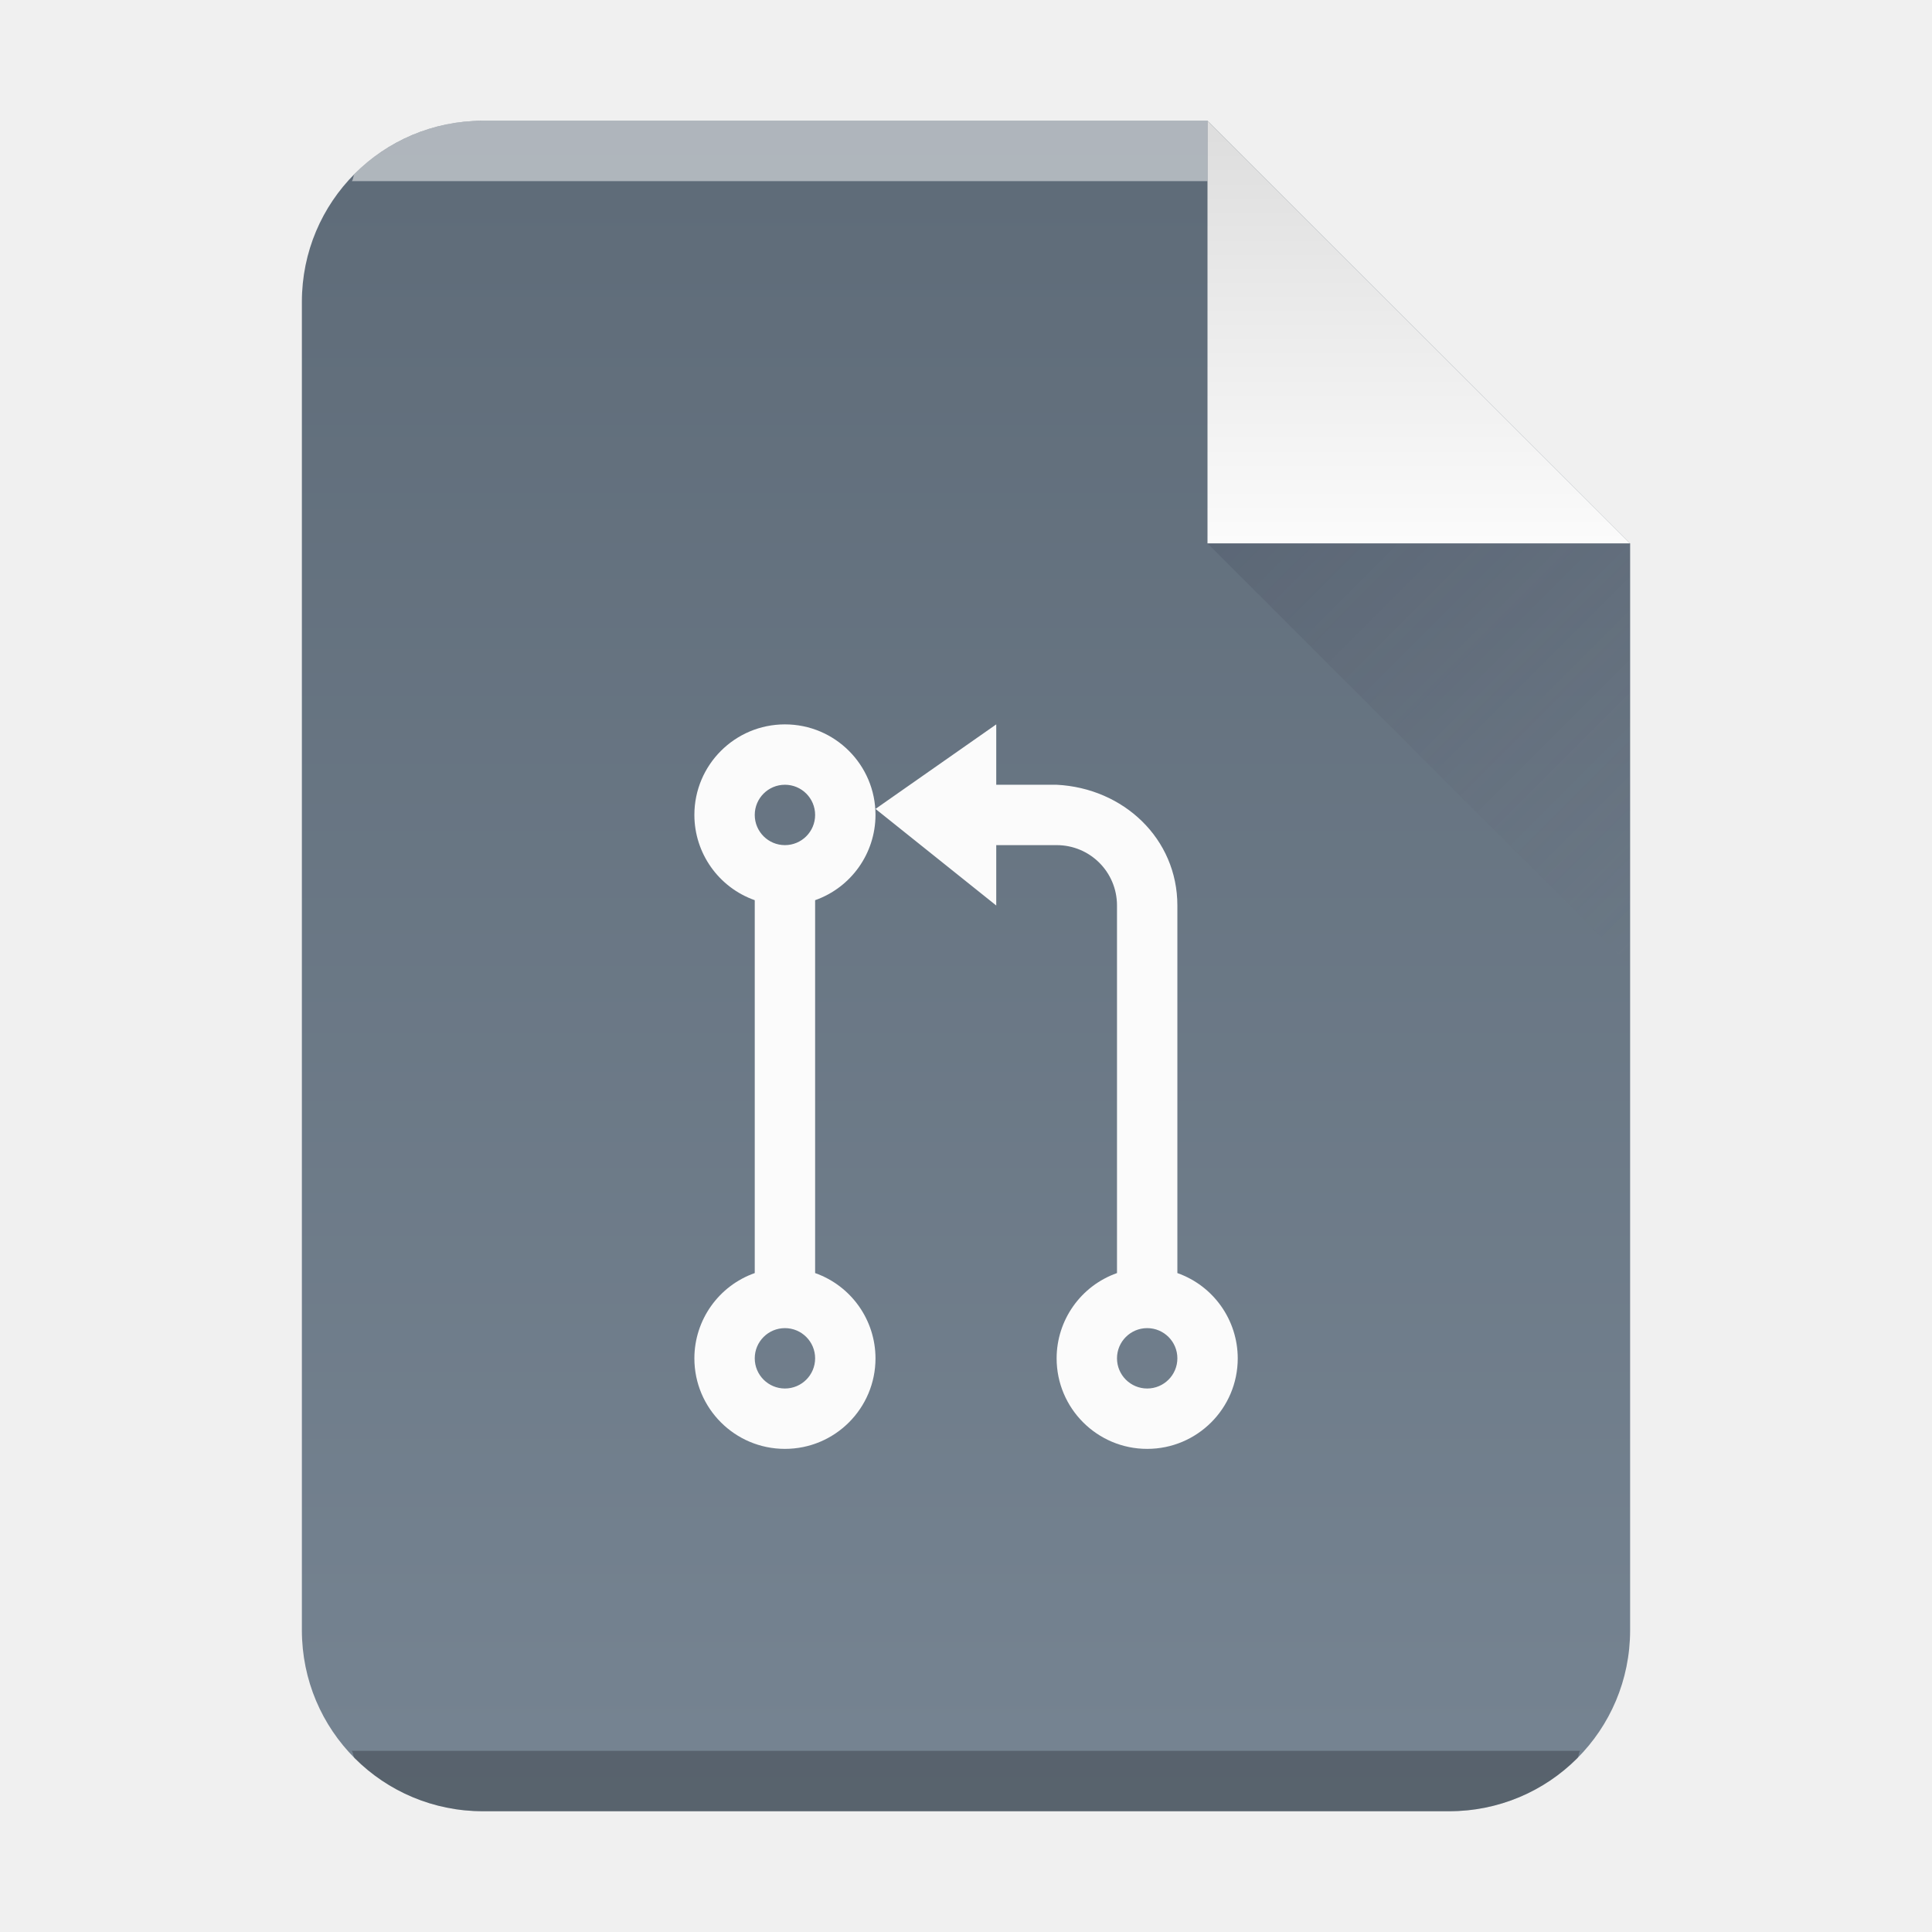
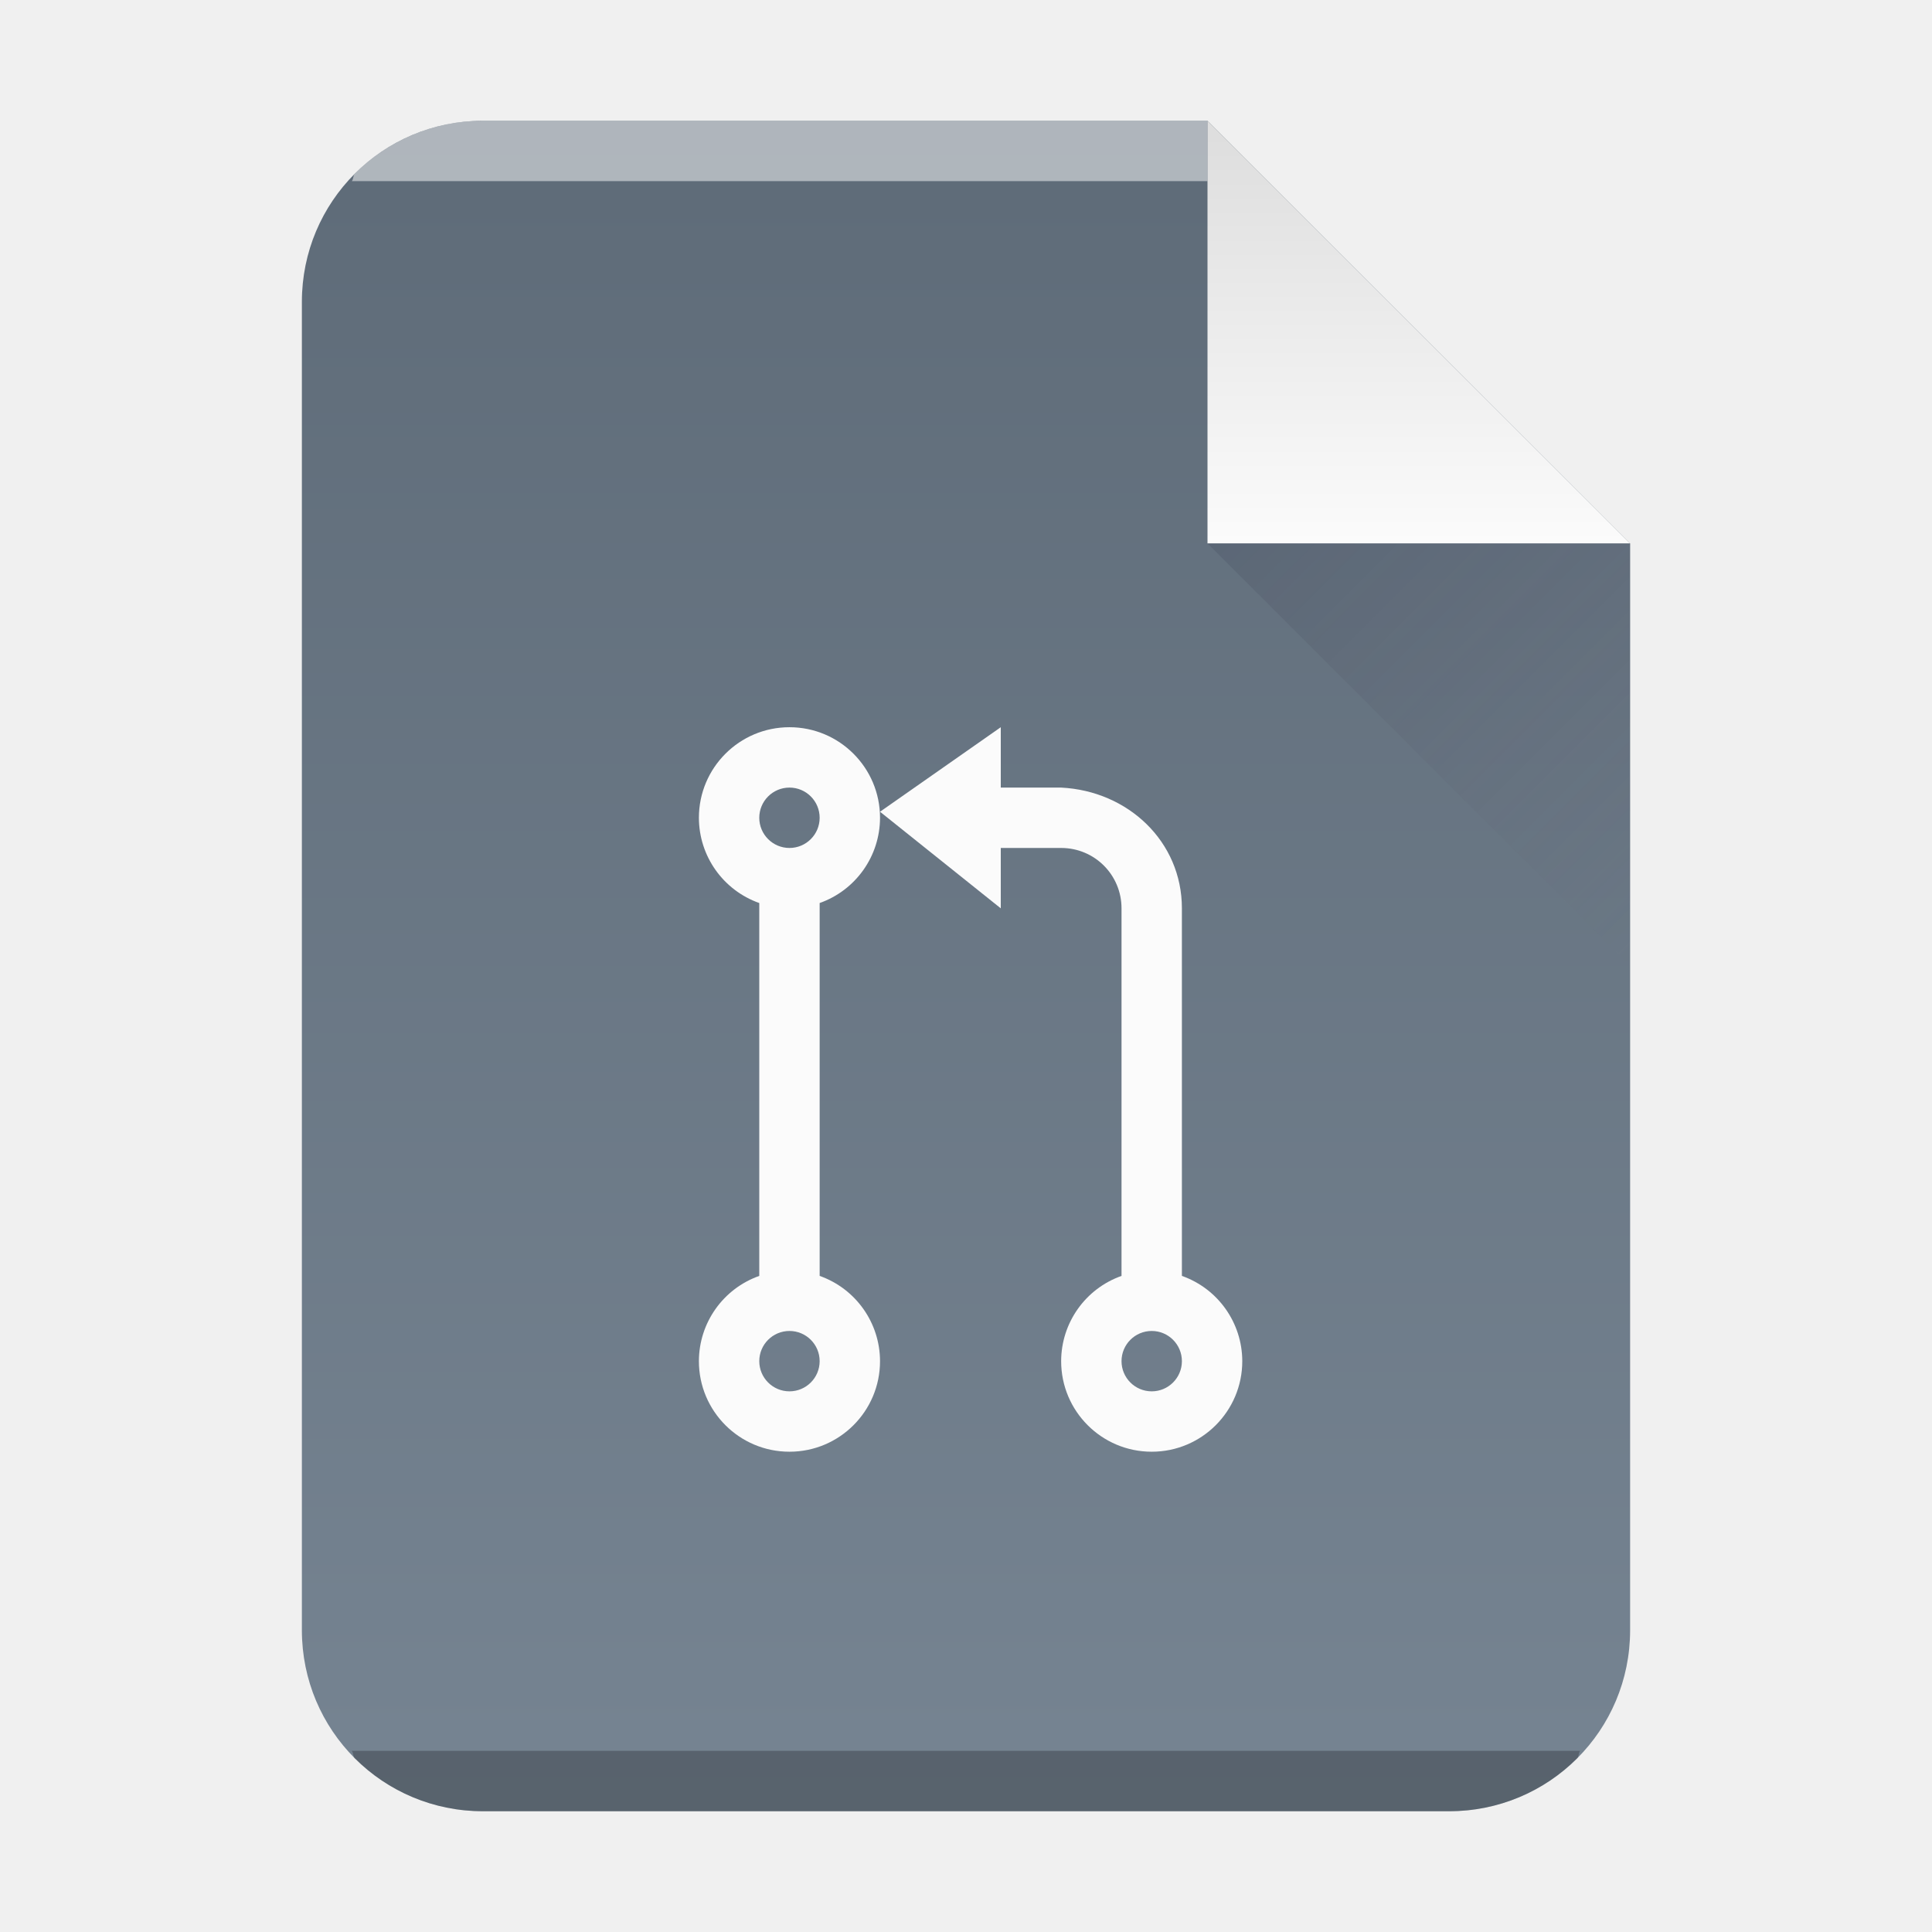
- <svg xmlns="http://www.w3.org/2000/svg" xmlns:xlink="http://www.w3.org/1999/xlink" width="32" height="32">
-   <defs>
+ <svg xmlns="http://www.w3.org/2000/svg" xmlns:xlink="http://www.w3.org/1999/xlink" width="32" height="32" version="1.1" id="svg34">
+   <defs id="defs18">
    <linearGradient gradientTransform="matrix(.5 0 0 -.48276 6 31.45)" gradientUnits="userSpaceOnUse" x2="0" y2="3" y1="61" id="a">
-       <stop offset="0" stop-color="#768492" />
-       <stop stop-color="#5e6b78" offset="1" />
+       <stop offset="0" stop-color="#768492" id="stop2" />
+       <stop stop-color="#5e6b78" offset="1" id="stop4" />
    </linearGradient>
    <linearGradient id="c" y1="518.04" y2="524.8" x2="0" gradientUnits="userSpaceOnUse">
-       <stop stop-color="#dedede" />
-       <stop offset="1" stop-color="#fbfbfb" />
+       <stop stop-color="#dedede" id="stop7" />
+       <stop offset="1" stop-color="#fbfbfb" id="stop9" />
    </linearGradient>
    <linearGradient id="d" y1="524.8" x1="404.57" y2="531.8" x2="411.57" gradientUnits="userSpaceOnUse">
-       <stop stop-color="#383e51" />
-       <stop offset="1" stop-color="#655c6f" stop-opacity="0" />
+       <stop stop-color="#383e51" id="stop12" />
+       <stop offset="1" stop-color="#655c6f" stop-opacity="0" id="stop14" />
    </linearGradient>
    <linearGradient xlink:href="#a" id="b" x1="5" y1="30" x2="5" y2="2" gradientUnits="userSpaceOnUse" gradientTransform="translate(-20)" />
  </defs>
-   <path d="M20 2H8C6.338 2 5 3.338 5 5v22c0 1.662 1.338 3 3 3h16c1.662 0 3-1.338 3-3V9z" fill="url(#b)" />
-   <path d="M8 2a2.99 2.99 0 00-2.123.877c-.031.031-.02.09-.05.123H20V2z" color="#000" opacity=".5" fill="#fff" />
-   <path d="M5.826 29c.03.033.02.092.051.123A2.99 2.99 0 008 30h16a2.99 2.99 0 002.123-.877c.031-.031.02-.09.05-.123z" color="#000" opacity=".25" />
-   <g fill-rule="evenodd">
-     <path d="M411.57 524.8l-7-7v7z" fill="url(#c)" transform="translate(-384.57 -515.8)" />
-     <path d="M411.57 531.8l-7-7h7z" opacity=".2" fill="url(#d)" transform="translate(-384.57 -515.8)" />
+   <path d="M 20,2 H 8 c -1.662,0 -3,1.338 -3,3 v 22 c 0,1.662 1.338,3 3,3 H 24 c 1.662,0 3,-1.338 3,-3 V 9 Z" fill="url(#b)" id="path20" style="fill:url(#b)" />
+   <path d="M8 2a2.99 2.99 0 00-2.123.877c-.031.031-.02.09-.05.123H20V2z" color="#000" opacity=".5" fill="#fff" id="path22" />
+   <path d="M5.826 29c.03.033.02.092.051.123A2.99 2.99 0 008 30h16a2.99 2.99 0 002.123-.877c.031-.031.02-.09.05-.123z" color="#000" opacity=".25" id="path24" />
+   <g fill-rule="evenodd" id="g30">
+     <path d="M411.57 524.8l-7-7v7z" fill="url(#c)" transform="translate(-384.57 -515.8)" id="path26" />
+     <path d="M411.57 531.8l-7-7h7z" opacity=".2" fill="url(#d)" transform="translate(-384.57 -515.8)" id="path28" />
  </g>
-   <path d="M13.001 11.998a1.5 1.5 0 00-1.5 1.5 1.5 1.5 0 001 1.412v6.176a1.5 1.5 0 00-1 1.412 1.5 1.5 0 001.5 1.5 1.5 1.5 0 001.5-1.5 1.5 1.5 0 00-1-1.412V14.91a1.5 1.5 0 001-1.412 1.5 1.5 0 00-1.5-1.5m3.5 0l-2 1.4 2 1.6v-1h1c.554 0 1 .446 1 1v6.088a1.5 1.5 0 00-1 1.412 1.5 1.5 0 001.5 1.5 1.5 1.5 0 001.5-1.5 1.5 1.5 0 00-1-1.412v-6.088c0-1.108-.893-1.945-2-2h-1zm-3.5 1a.5.5 0 01.5.5.5.5 0 01-.5.5.5.5 0 01-.5-.5.5.5 0 01.5-.5m0 9a.5.5 0 01.5.5.5.5 0 01-.5.5.5.5 0 01-.5-.5.5.5 0 01.5-.5m6 0a.5.5 0 01.5.5.5.5 0 01-.5.5.5.5 0 01-.5-.5.5.5 0 01.5-.5" fill="#fbfbfb" />
+   <path d="m 13.076,12.045 a 1.5,1.5 0 0 0 -1.5,1.5 1.5,1.5 0 0 0 1,1.412 v 6.176 a 1.5,1.5 0 0 0 -1,1.412 1.5,1.5 0 0 0 1.5,1.5 1.5,1.5 0 0 0 1.5,-1.5 1.5,1.5 0 0 0 -1,-1.412 v -6.176 a 1.5,1.5 0 0 0 1,-1.412 1.5,1.5 0 0 0 -1.5,-1.5 m 3.5,0 -2,1.4 2,1.6 v -1 h 1 c 0.554,0 1,0.446 1,1 v 6.088 a 1.5,1.5 0 0 0 -1,1.412 1.5,1.5 0 0 0 1.5,1.5 1.5,1.5 0 0 0 1.5,-1.5 1.5,1.5 0 0 0 -1,-1.412 v -6.088 c 0,-1.108 -0.893,-1.945 -2,-2 h -1 z m -3.5,1 a 0.5,0.5 0 0 1 0.5,0.5 0.5,0.5 0 0 1 -0.5,0.5 0.5,0.5 0 0 1 -0.5,-0.5 0.5,0.5 0 0 1 0.5,-0.5 m 0,9 a 0.5,0.5 0 0 1 0.5,0.5 0.5,0.5 0 0 1 -0.5,0.5 0.5,0.5 0 0 1 -0.5,-0.5 0.5,0.5 0 0 1 0.5,-0.5 m 6,0 a 0.5,0.5 0 0 1 0.5,0.5 0.5,0.5 0 0 1 -0.5,0.5 0.5,0.5 0 0 1 -0.5,-0.5 0.5,0.5 0 0 1 0.5,-0.5" fill="#fbfbfb" id="path32" />
</svg>
